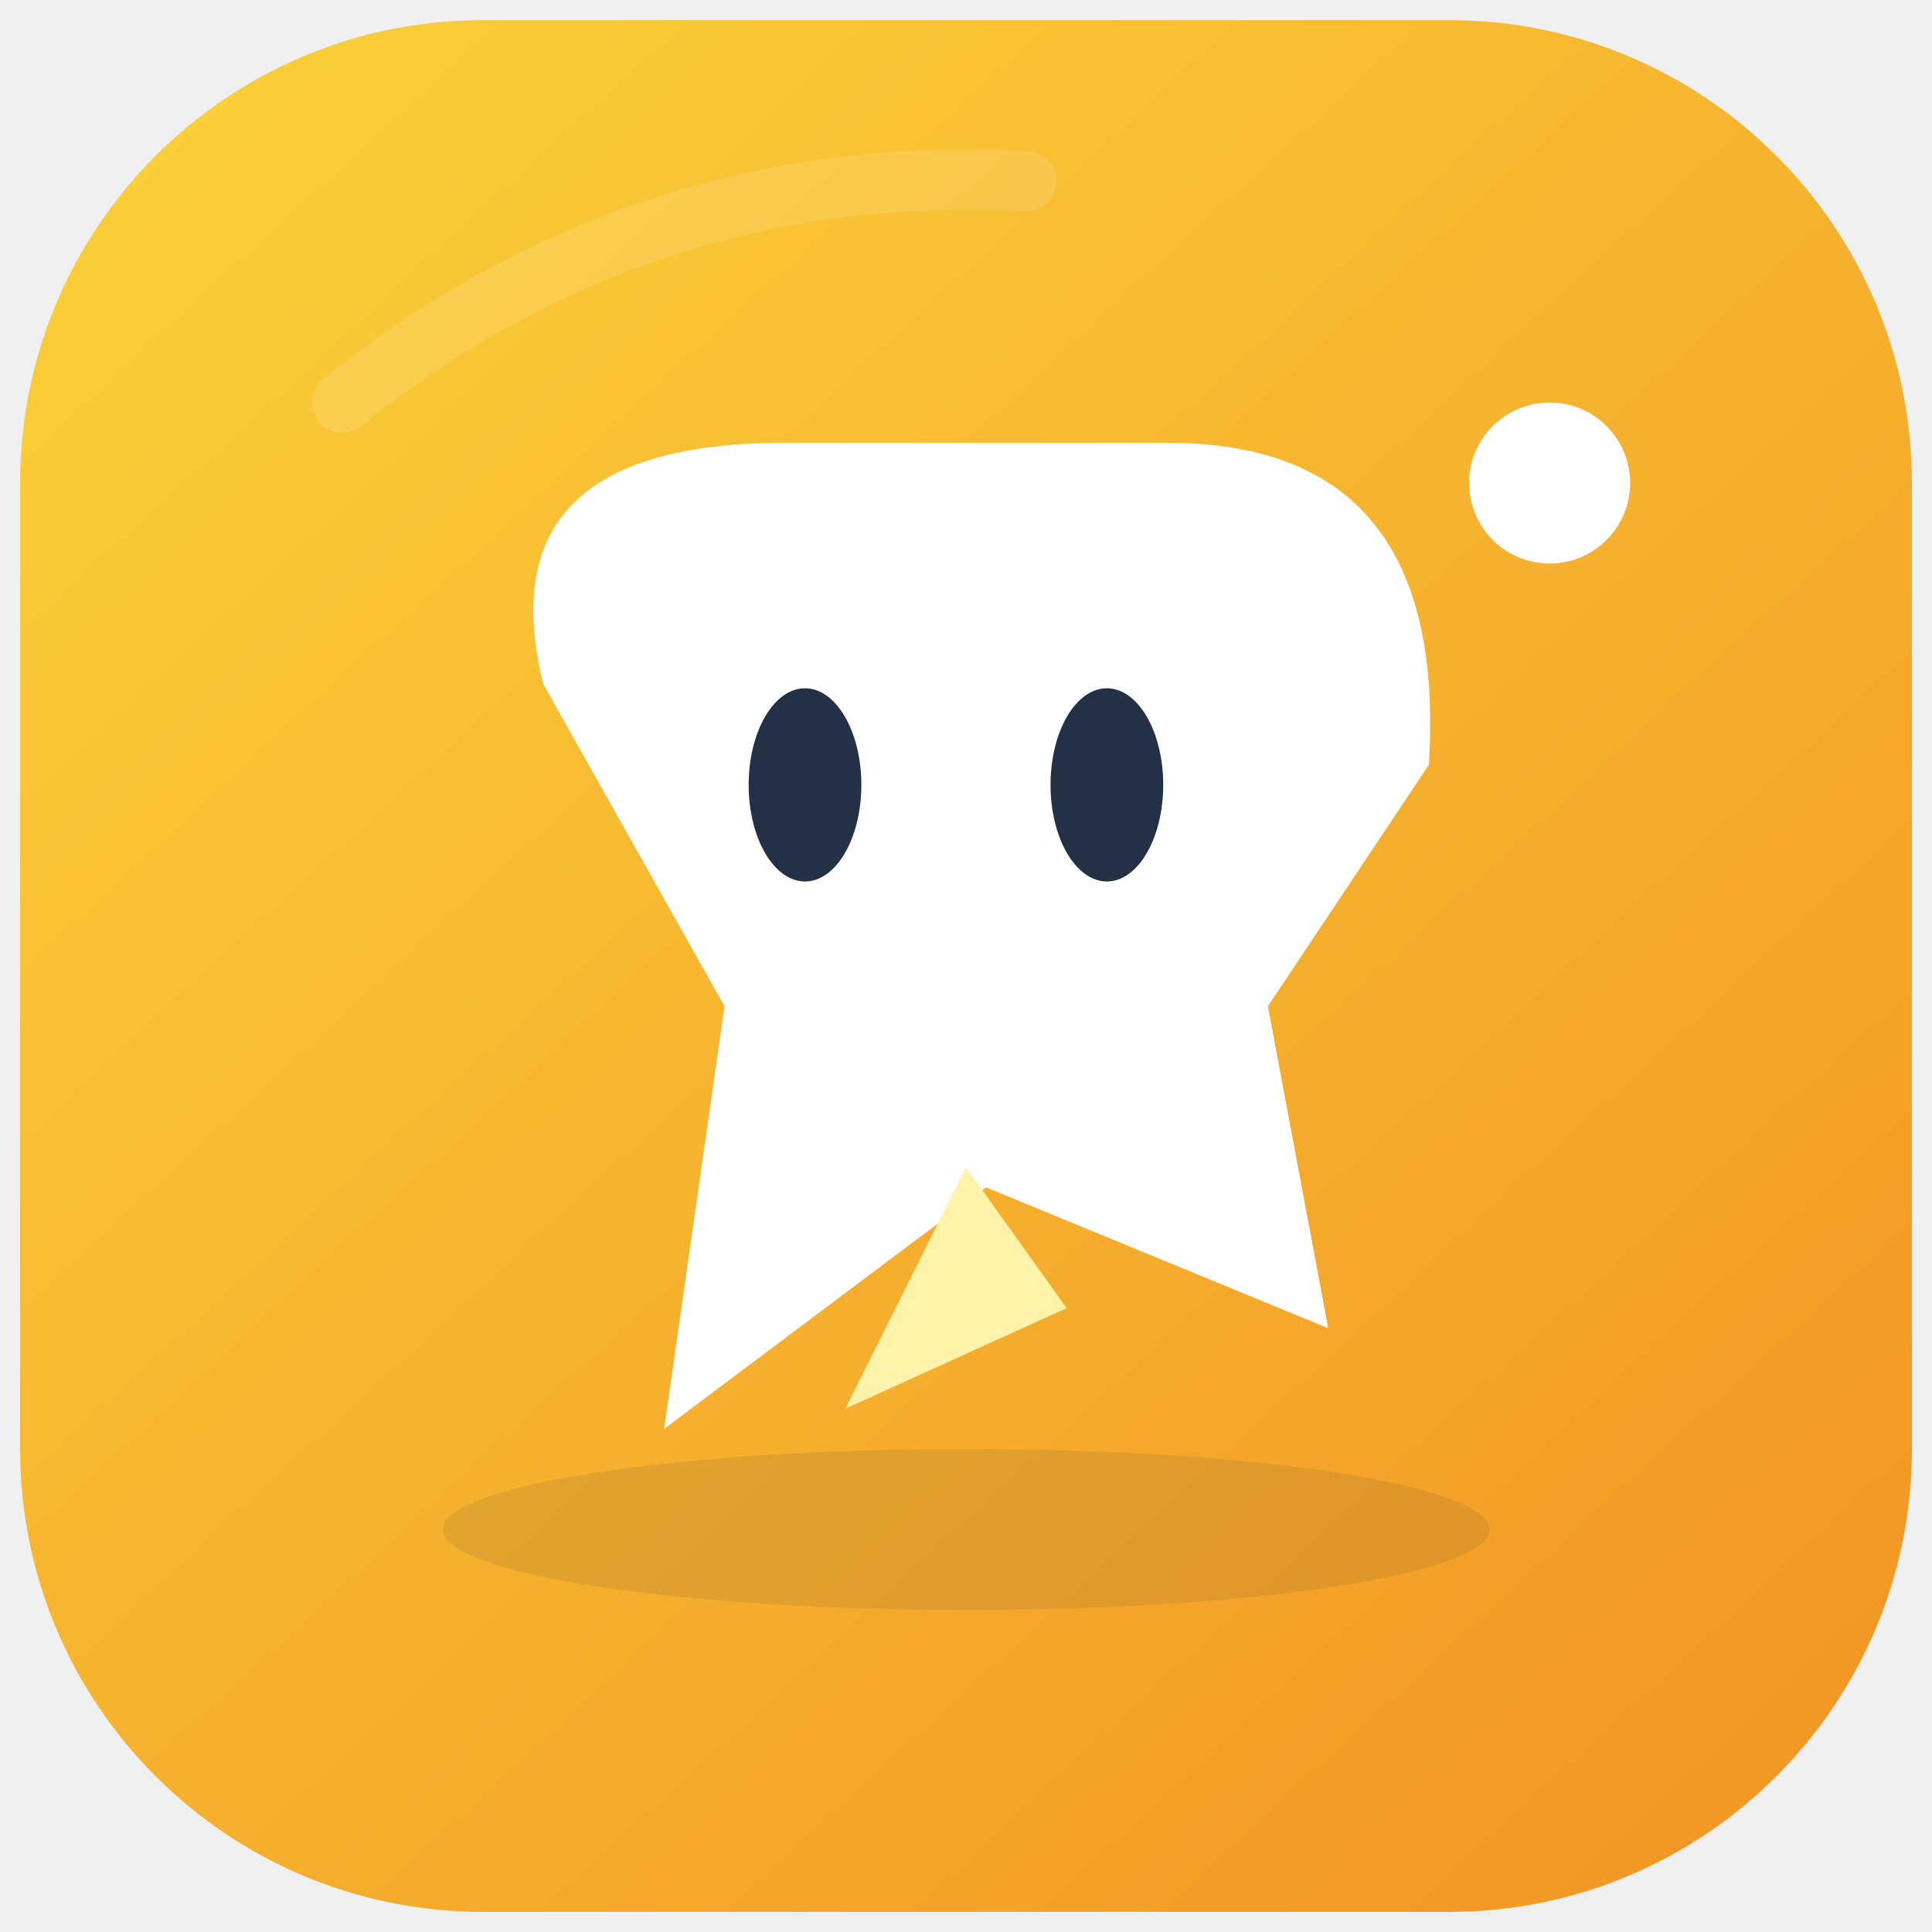
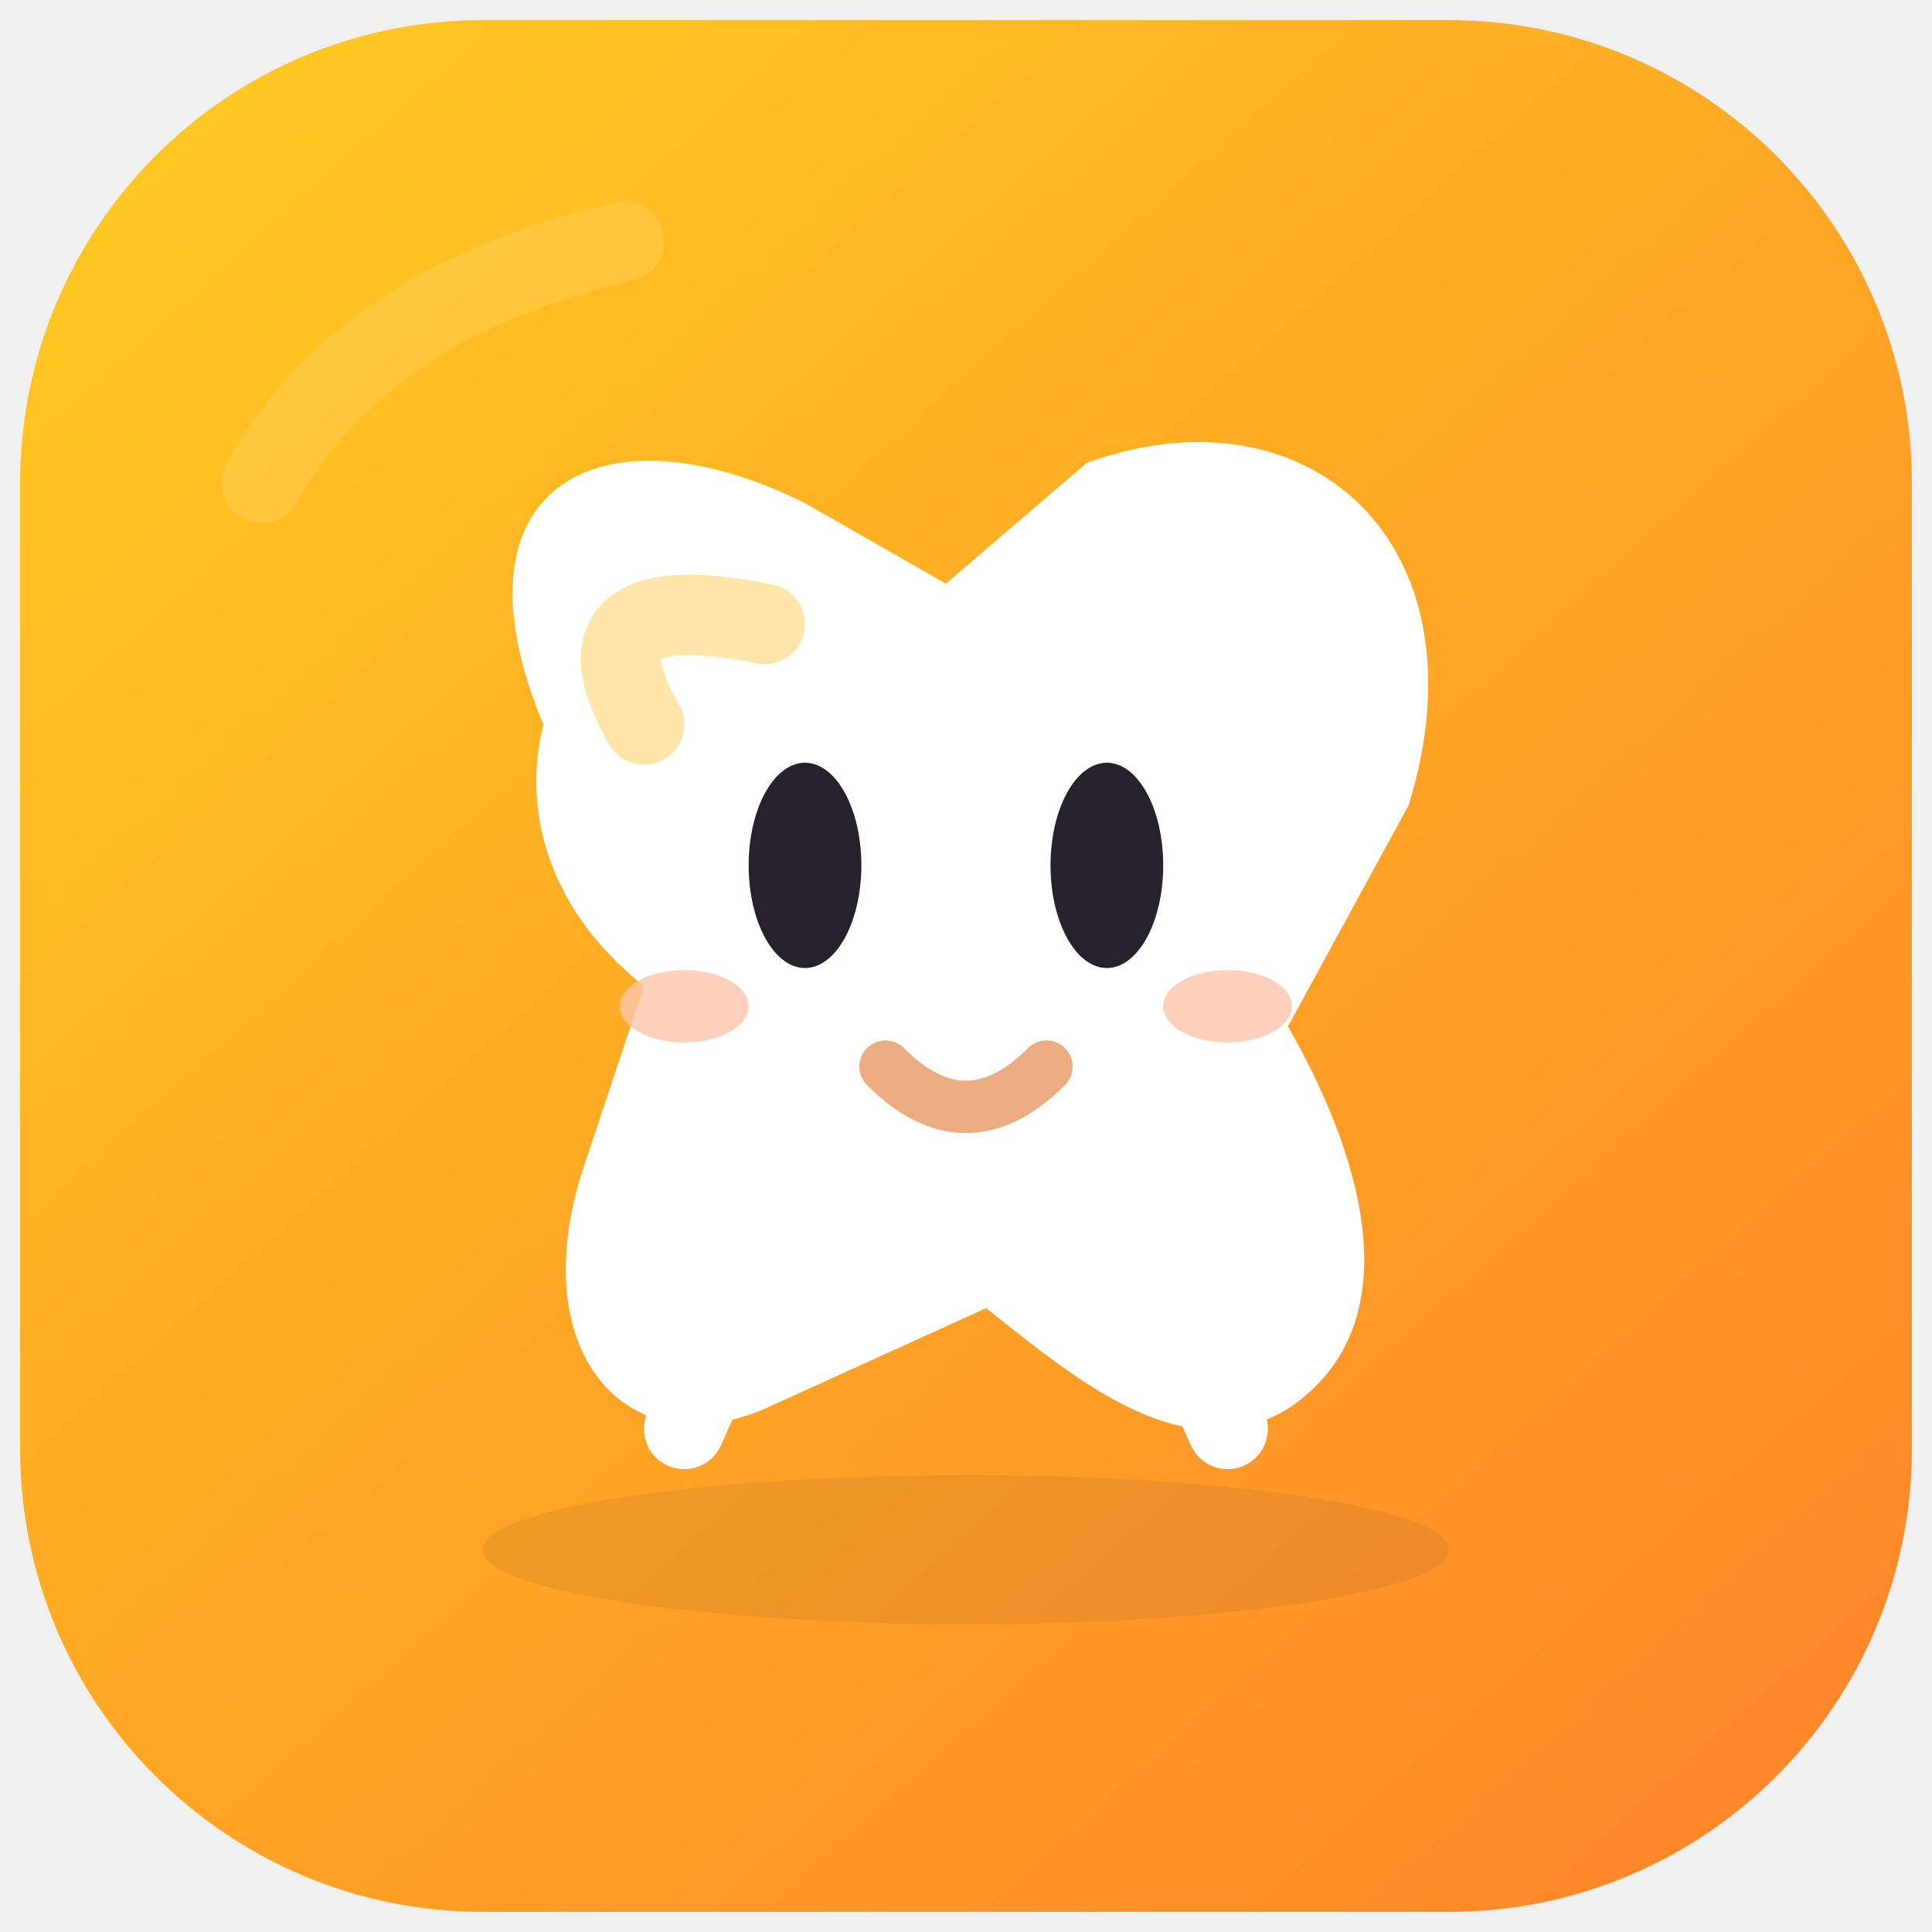
- <svg xmlns="http://www.w3.org/2000/svg" viewBox="0 0 96 96" width="128" height="128" role="img" aria-labelledby="title">
+ <svg xmlns="http://www.w3.org/2000/svg" width="128" height="128" viewBox="0 0 96 96" role="img" aria-labelledby="title">
  <defs>
-     <linearGradient id="tile" x1="0" y1="0" x2="0.92" y2="1">
-       <stop stop-color="#fbd33a" />
-       <stop offset="1" stop-color="#f29624" />
+     <linearGradient id="tile" x1="0" y1="0" x2="0.9" y2="1">
+       <stop stop-color="#FFCC20" />
+       <stop offset="1" stop-color="#FF8629" />
    </linearGradient>
  </defs>
  <rect x="1" y="1" width="94" height="94" rx="23" fill="url(#tile)" />
-   <path d="M17 20Q32 8 51 9" stroke="#fff" stroke-width="3" opacity=".12" fill="none" stroke-linecap="round" />
-   <ellipse cx="48" cy="76" rx="26" ry="4" fill="#152136" opacity=".09" />
-   <g stroke-linecap="round" stroke-linejoin="round">
-     <path d="M27 34Q24 22 39 22H58Q72 22 71 38L63 50 66 66 49 59 33 71 36 50Z" fill="#fff" />
-     <ellipse cx="40" cy="39" rx="2.8" ry="4.8" fill="#233045" />
-     <ellipse cx="55" cy="39" rx="2.8" ry="4.8" fill="#233045" />
-     <path d="M48 58 42 70 53 65Z" fill="#fff3a9" />
-     <circle cx="77" cy="24" r="4" fill="#fff" />
+   <path d="M13 24Q18 15 31 12" fill="none" stroke="#FFF" stroke-width="4" stroke-linecap="round" opacity=".12" />
+   <ellipse cx="48" cy="77" rx="24" ry="3.7" fill="#182335" opacity=".075" />
+   <g stroke-linejoin="round" stroke-linecap="round">
+     <path d="M27 36C22 24 30 20 40 25L47 29 54 23C65 19 74 27 70 40L64 51C68 58 70 66 64 70 59 73 54 69 49 65L38 70C31 73 26 67 29 58L32 49C27 45 26 40 27 36Z" fill="#FFF" />
+     <path d="M32 36Q28 29 38 31" stroke="#FFE5AA" stroke-width="4" fill="none" stroke-linecap="round" />
+     <ellipse cx="40" cy="43" rx="2.8" ry="5.1" fill="#27212B" />
+     <ellipse cx="55" cy="43" rx="2.8" ry="5.1" fill="#27212B" />
+     <path d="M44 53Q48 57 52 53" stroke="#EAAC80" stroke-width="2.6" fill="none" stroke-linecap="round" />
+     <path d="M38 62 34 71M57 62 61 71" stroke="#FFF" stroke-width="4" stroke-linecap="round" />
+     <ellipse cx="34" cy="50" rx="3.2" ry="1.8" fill="#FFC4AA" opacity=".8" />
+     <ellipse cx="61" cy="50" rx="3.2" ry="1.8" fill="#FFC4AA" opacity=".8" />
  </g>
</svg>
